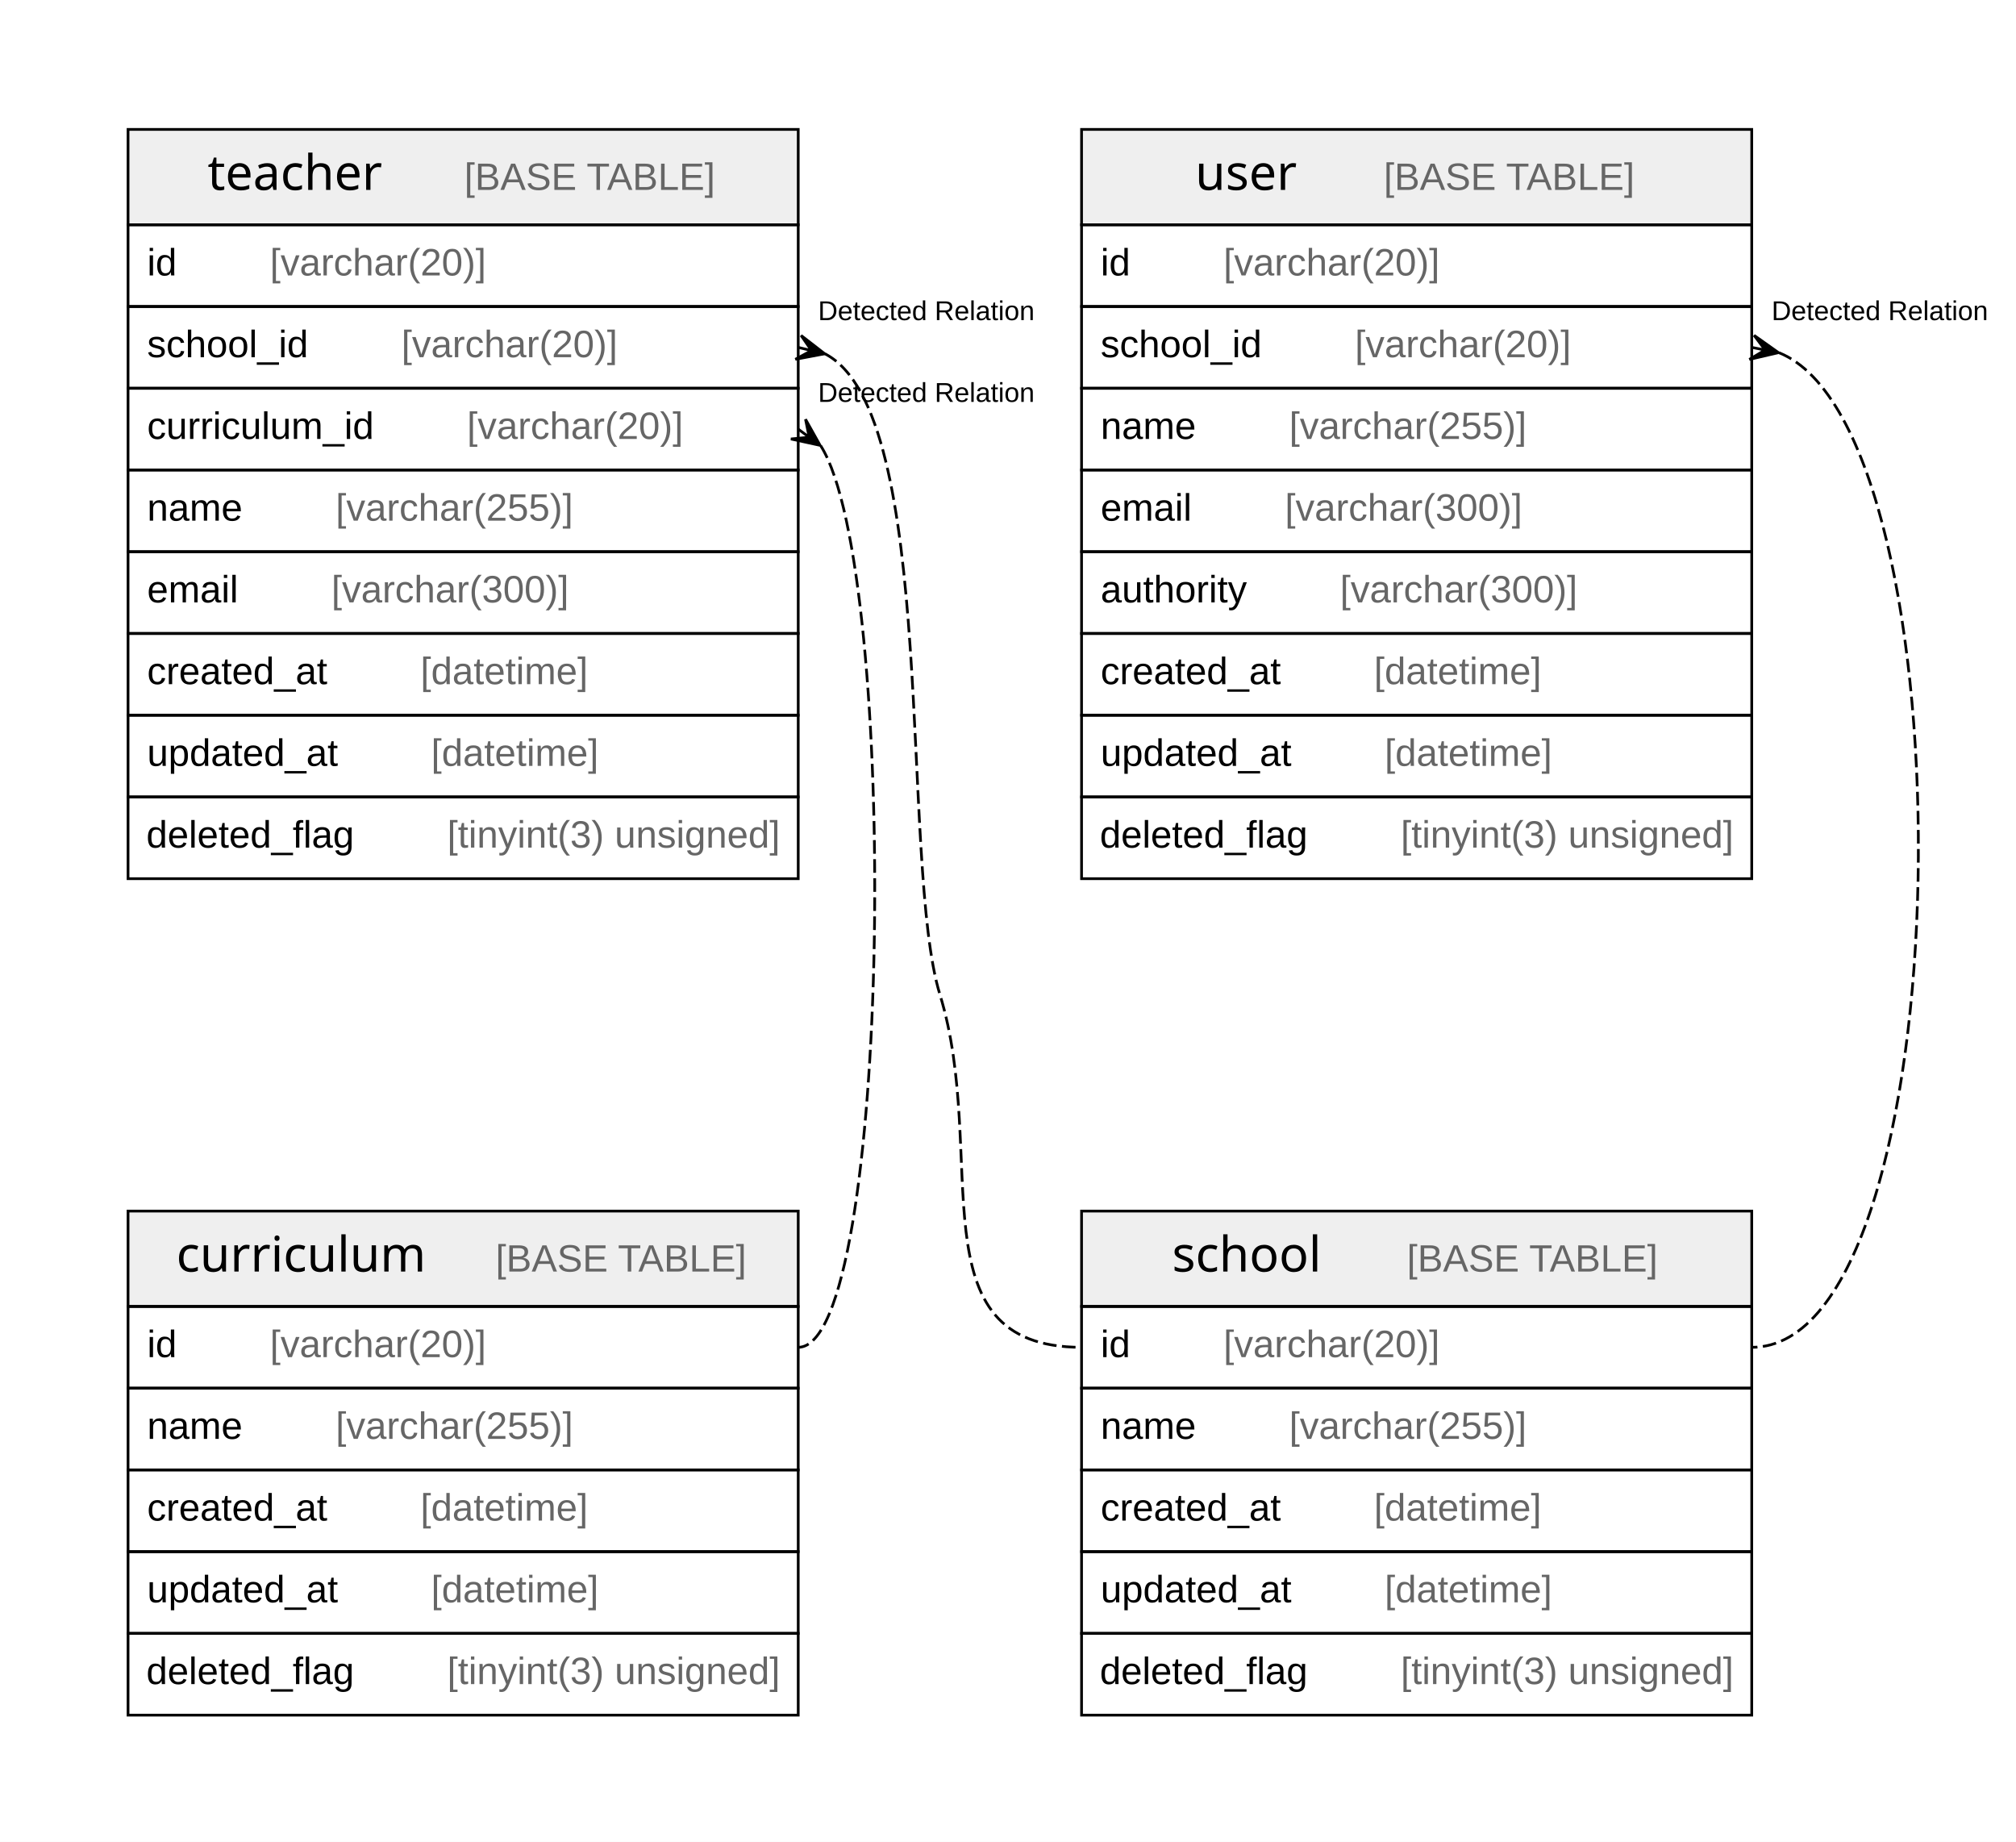
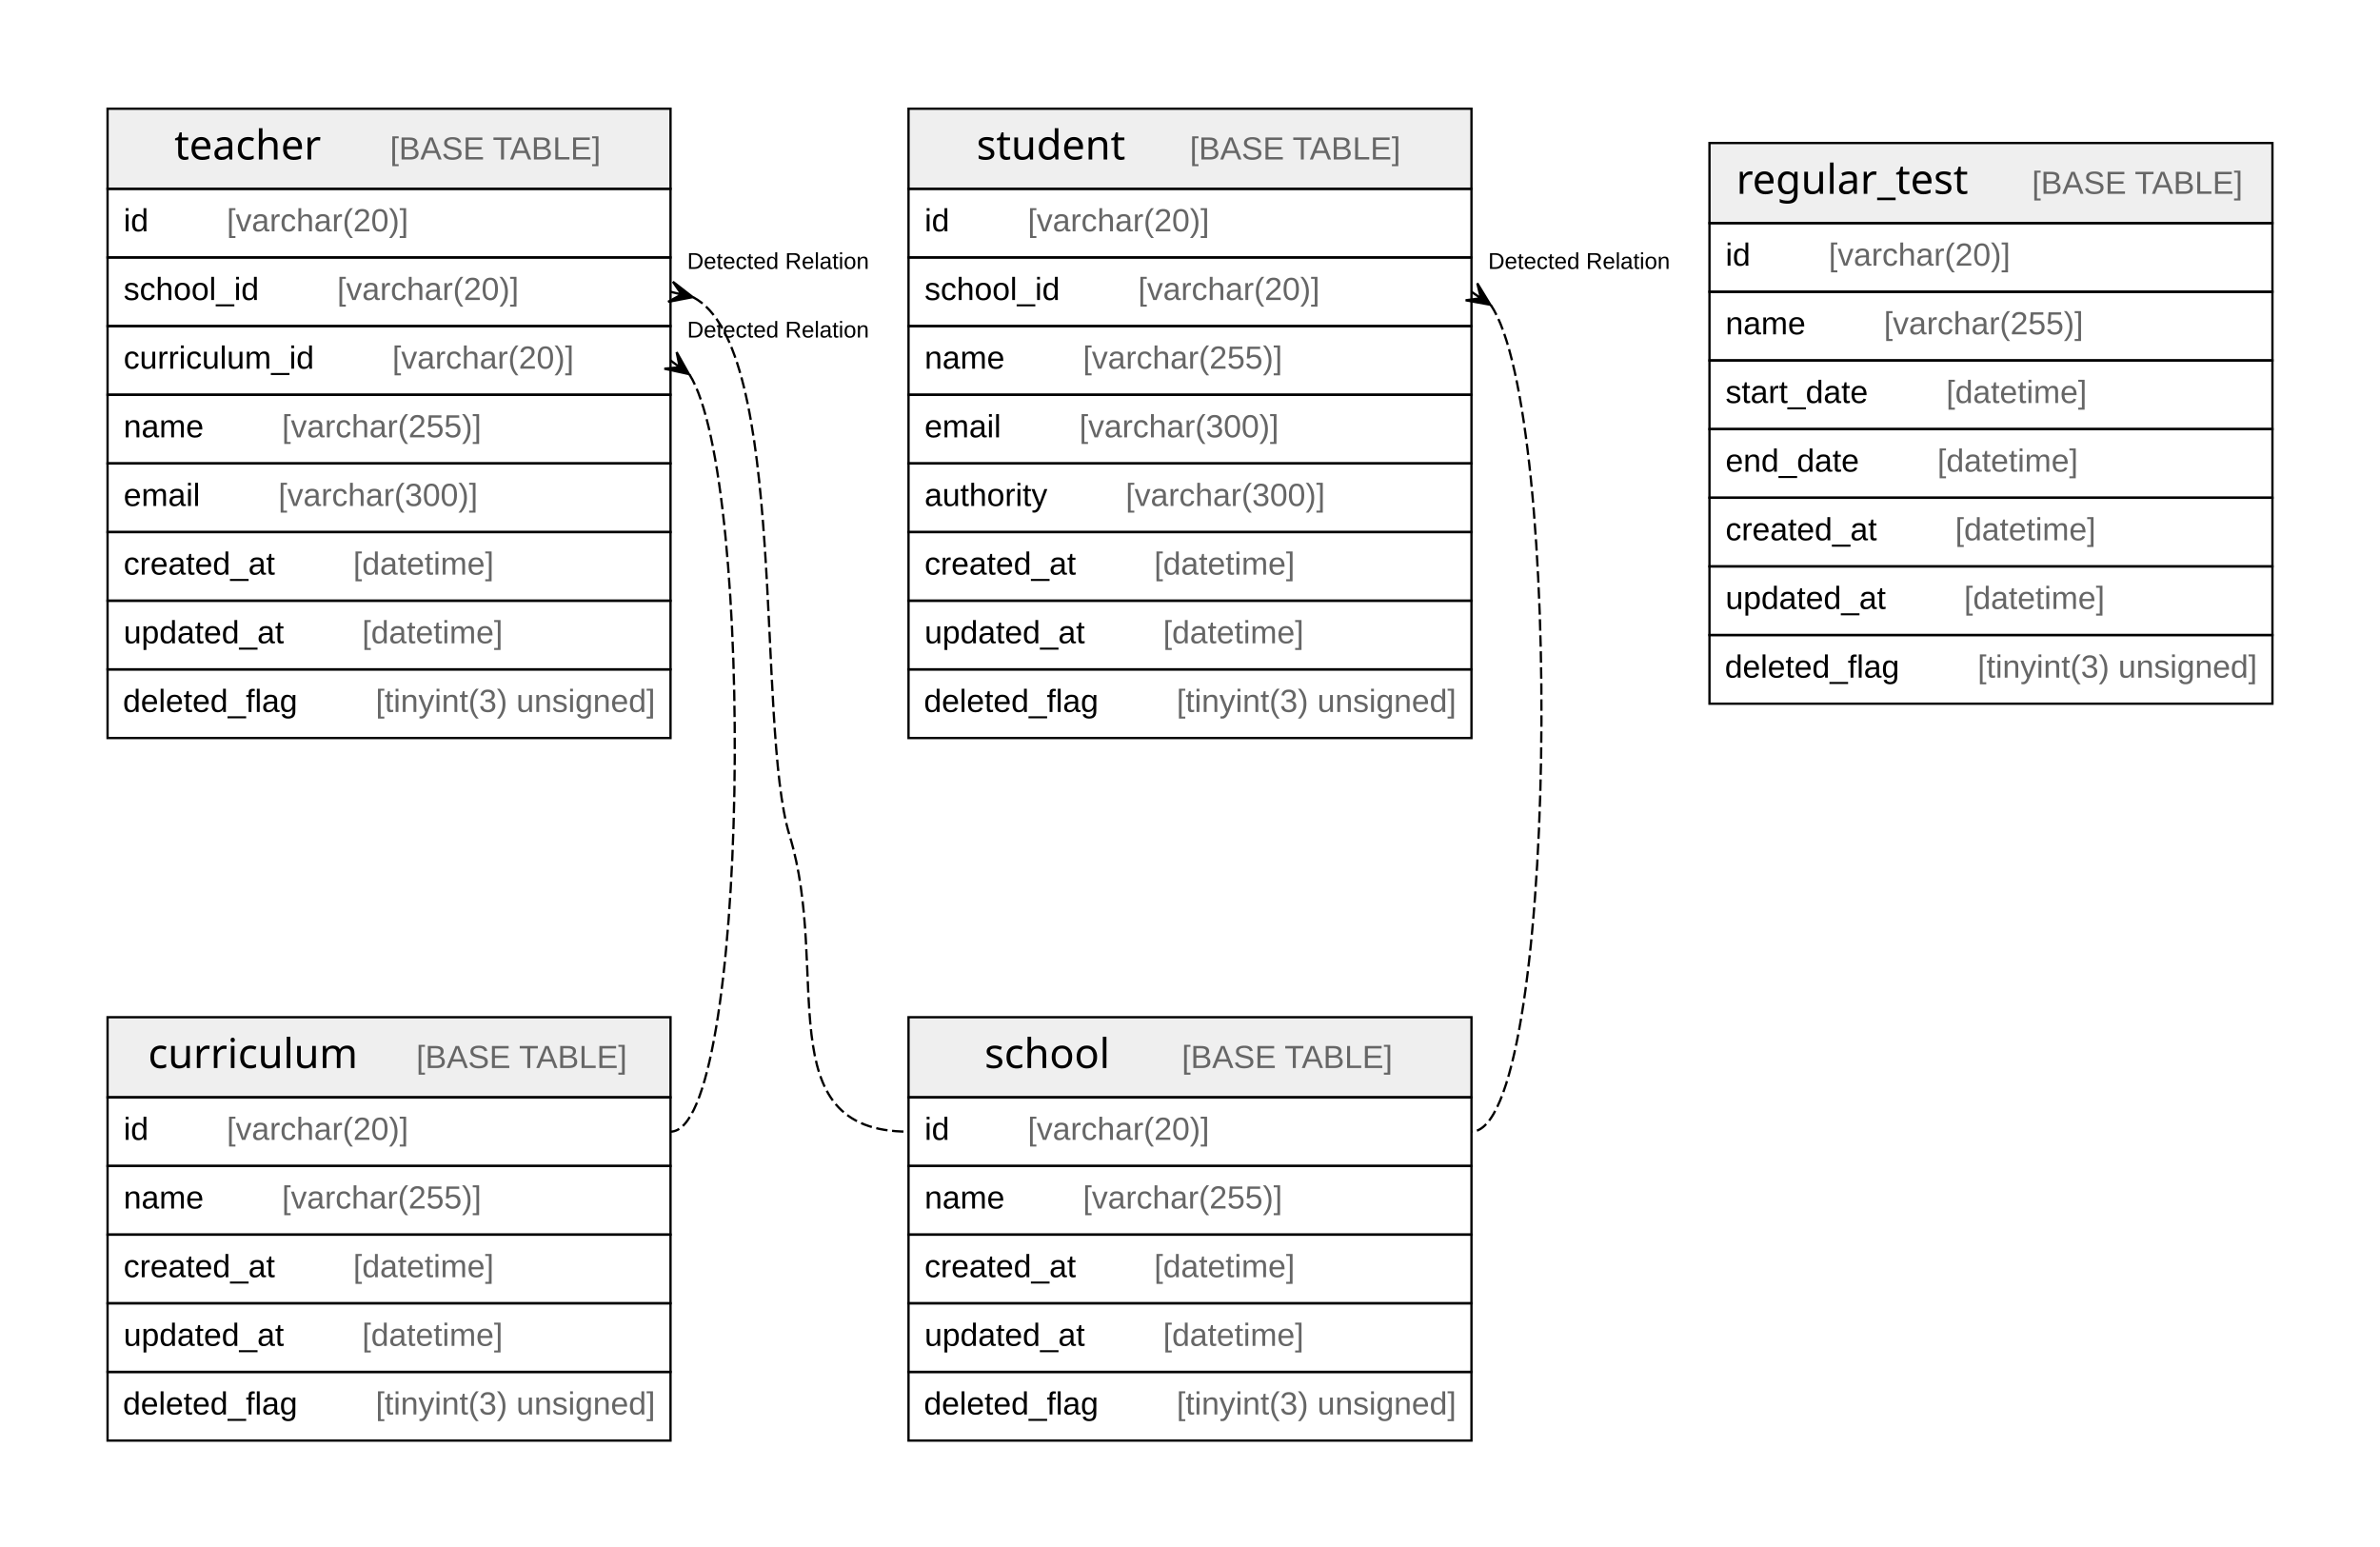
- <svg xmlns="http://www.w3.org/2000/svg" width="740pt" height="676pt" viewBox="0.00 0.00 740.00 676.00">
+ <svg xmlns="http://www.w3.org/2000/svg" width="1040pt" height="676pt" viewBox="0.00 0.00 1040.00 676.00">
  <g id="graph0" class="graph" transform="scale(1 1) rotate(0) translate(4 672)">
-     <polygon fill="#ffffff" stroke="transparent" points="-4,4 -4,-672 736,-672 736,4 -4,4" />
+     <polygon fill="#ffffff" stroke="transparent" points="-4,4 -4,-672 1036,-672 1036,4 -4,4" />
    <g id="node1" class="node">
      <polygon fill="#efefef" stroke="transparent" points="43,-192.5 43,-227.5 289,-227.5 289,-192.5 43,-192.5" />
      <polygon fill="none" stroke="#000000" points="43,-192.5 43,-227.5 289,-227.5 289,-192.5 43,-192.5" />
      <text text-anchor="start" x="60.724" y="-205.3" font-family="Arial Bold" font-size="18.00" fill="#000000">curriculum</text>
      <text text-anchor="start" x="143.708" y="-205.3" font-family="Arial" font-size="14.00" fill="#000000">    </text>
      <text text-anchor="start" x="177.913" y="-205.3" font-family="Arial" font-size="14.00" fill="#666666">[BASE TABLE]</text>
      <polygon fill="none" stroke="#000000" points="43,-162.5 43,-192.5 289,-192.5 289,-162.5 43,-162.5" />
      <text text-anchor="start" x="50" y="-173.9" font-family="Arial" font-size="14.00" fill="#000000">id    </text>
      <text text-anchor="start" x="95.094" y="-173.9" font-family="Arial" font-size="14.00" fill="#666666">[varchar(20)]</text>
      <polygon fill="none" stroke="#000000" points="43,-132.5 43,-162.5 289,-162.5 289,-132.5 43,-132.5" />
      <text text-anchor="start" x="50" y="-143.9" font-family="Arial" font-size="14.00" fill="#000000">name    </text>
      <text text-anchor="start" x="119.213" y="-143.9" font-family="Arial" font-size="14.00" fill="#666666">[varchar(255)]</text>
      <polygon fill="none" stroke="#000000" points="43,-102.5 43,-132.5 289,-132.5 289,-102.5 43,-102.5" />
      <text text-anchor="start" x="50" y="-113.9" font-family="Arial" font-size="14.00" fill="#000000">created_at    </text>
      <text text-anchor="start" x="150.342" y="-113.9" font-family="Arial" font-size="14.00" fill="#666666">[datetime]</text>
      <polygon fill="none" stroke="#000000" points="43,-72.5 43,-102.5 289,-102.5 289,-72.5 43,-72.5" />
      <text text-anchor="start" x="50" y="-83.9" font-family="Arial" font-size="14.00" fill="#000000">updated_at    </text>
      <text text-anchor="start" x="154.247" y="-83.9" font-family="Arial" font-size="14.00" fill="#666666">[datetime]</text>
      <polygon fill="none" stroke="#000000" points="43,-42.5 43,-72.5 289,-72.5 289,-42.5 43,-42.5" />
      <text text-anchor="start" x="49.701" y="-53.9" font-family="Arial" font-size="14.00" fill="#000000">deleted_flag    </text>
      <text text-anchor="start" x="160.161" y="-53.9" font-family="Arial" font-size="14.00" fill="#666666">[tinyint(3) unsigned]</text>
    </g>
    <g id="node2" class="node">
+       <polygon fill="#efefef" stroke="transparent" points="743,-574.5 743,-609.5 989,-609.5 989,-574.5 743,-574.5" />
+       <polygon fill="none" stroke="#000000" points="743,-574.5 743,-609.5 989,-609.5 989,-574.5 743,-574.5" />
+       <text text-anchor="start" x="754.706" y="-587.3" font-family="Arial Bold" font-size="18.00" fill="#000000">regular_test</text>
+       <text text-anchor="start" x="849.726" y="-587.3" font-family="Arial" font-size="14.00" fill="#000000">    </text>
+       <text text-anchor="start" x="883.931" y="-587.3" font-family="Arial" font-size="14.00" fill="#666666">[BASE TABLE]</text>
+       <polygon fill="none" stroke="#000000" points="743,-544.5 743,-574.5 989,-574.5 989,-544.5 743,-544.5" />
+       <text text-anchor="start" x="750" y="-555.9" font-family="Arial" font-size="14.00" fill="#000000">id    </text>
+       <text text-anchor="start" x="795.094" y="-555.9" font-family="Arial" font-size="14.00" fill="#666666">[varchar(20)]</text>
+       <polygon fill="none" stroke="#000000" points="743,-514.5 743,-544.5 989,-544.5 989,-514.5 743,-514.5" />
+       <text text-anchor="start" x="750" y="-525.9" font-family="Arial" font-size="14.00" fill="#000000">name    </text>
+       <text text-anchor="start" x="819.213" y="-525.9" font-family="Arial" font-size="14.00" fill="#666666">[varchar(255)]</text>
+       <polygon fill="none" stroke="#000000" points="743,-484.5 743,-514.5 989,-514.5 989,-484.5 743,-484.5" />
+       <text text-anchor="start" x="750" y="-495.9" font-family="Arial" font-size="14.00" fill="#000000">start_date    </text>
+       <text text-anchor="start" x="846.45" y="-495.9" font-family="Arial" font-size="14.00" fill="#666666">[datetime]</text>
+       <polygon fill="none" stroke="#000000" points="743,-454.5 743,-484.5 989,-484.5 989,-454.5 743,-454.5" />
+       <text text-anchor="start" x="750" y="-465.9" font-family="Arial" font-size="14.00" fill="#000000">end_date    </text>
+       <text text-anchor="start" x="842.574" y="-465.9" font-family="Arial" font-size="14.00" fill="#666666">[datetime]</text>
+       <polygon fill="none" stroke="#000000" points="743,-424.5 743,-454.5 989,-454.5 989,-424.5 743,-424.5" />
+       <text text-anchor="start" x="750" y="-435.9" font-family="Arial" font-size="14.00" fill="#000000">created_at    </text>
+       <text text-anchor="start" x="850.342" y="-435.9" font-family="Arial" font-size="14.00" fill="#666666">[datetime]</text>
+       <polygon fill="none" stroke="#000000" points="743,-394.5 743,-424.5 989,-424.5 989,-394.5 743,-394.5" />
+       <text text-anchor="start" x="750" y="-405.9" font-family="Arial" font-size="14.00" fill="#000000">updated_at    </text>
+       <text text-anchor="start" x="854.247" y="-405.9" font-family="Arial" font-size="14.00" fill="#666666">[datetime]</text>
+       <polygon fill="none" stroke="#000000" points="743,-364.5 743,-394.5 989,-394.5 989,-364.5 743,-364.5" />
+       <text text-anchor="start" x="749.701" y="-375.9" font-family="Arial" font-size="14.00" fill="#000000">deleted_flag    </text>
+       <text text-anchor="start" x="860.161" y="-375.9" font-family="Arial" font-size="14.00" fill="#666666">[tinyint(3) unsigned]</text>
+     </g>
+     <g id="node3" class="node">
      <polygon fill="#efefef" stroke="transparent" points="393,-192.5 393,-227.5 639,-227.5 639,-192.5 393,-192.5" />
      <polygon fill="none" stroke="#000000" points="393,-192.5 393,-227.5 639,-227.5 639,-192.5 393,-192.5" />
      <text text-anchor="start" x="426.21" y="-205.3" font-family="Arial Bold" font-size="18.00" fill="#000000">school</text>
      <text text-anchor="start" x="478.222" y="-205.3" font-family="Arial" font-size="14.00" fill="#000000">    </text>
      <text text-anchor="start" x="512.427" y="-205.3" font-family="Arial" font-size="14.00" fill="#666666">[BASE TABLE]</text>
      <polygon fill="none" stroke="#000000" points="393,-162.5 393,-192.5 639,-192.5 639,-162.5 393,-162.5" />
      <text text-anchor="start" x="400" y="-173.9" font-family="Arial" font-size="14.00" fill="#000000">id    </text>
      <text text-anchor="start" x="445.094" y="-173.9" font-family="Arial" font-size="14.00" fill="#666666">[varchar(20)]</text>
      <polygon fill="none" stroke="#000000" points="393,-132.5 393,-162.5 639,-162.5 639,-132.5 393,-132.5" />
      <text text-anchor="start" x="400" y="-143.9" font-family="Arial" font-size="14.00" fill="#000000">name    </text>
      <text text-anchor="start" x="469.213" y="-143.9" font-family="Arial" font-size="14.00" fill="#666666">[varchar(255)]</text>
      <polygon fill="none" stroke="#000000" points="393,-102.5 393,-132.5 639,-132.5 639,-102.5 393,-102.5" />
      <text text-anchor="start" x="400" y="-113.9" font-family="Arial" font-size="14.00" fill="#000000">created_at    </text>
      <text text-anchor="start" x="500.342" y="-113.9" font-family="Arial" font-size="14.00" fill="#666666">[datetime]</text>
      <polygon fill="none" stroke="#000000" points="393,-72.5 393,-102.5 639,-102.5 639,-72.5 393,-72.5" />
      <text text-anchor="start" x="400" y="-83.9" font-family="Arial" font-size="14.00" fill="#000000">updated_at    </text>
      <text text-anchor="start" x="504.247" y="-83.9" font-family="Arial" font-size="14.00" fill="#666666">[datetime]</text>
      <polygon fill="none" stroke="#000000" points="393,-42.5 393,-72.5 639,-72.5 639,-42.5 393,-42.5" />
      <text text-anchor="start" x="399.701" y="-53.9" font-family="Arial" font-size="14.00" fill="#000000">deleted_flag    </text>
      <text text-anchor="start" x="510.161" y="-53.9" font-family="Arial" font-size="14.00" fill="#666666">[tinyint(3) unsigned]</text>
    </g>
-     <g id="node3" class="node">
+     <g id="node4" class="node">
+       <polygon fill="#efefef" stroke="transparent" points="393,-589.5 393,-624.5 639,-624.5 639,-589.5 393,-589.5" />
+       <polygon fill="none" stroke="#000000" points="393,-589.5 393,-624.5 639,-624.5 639,-589.5 393,-589.5" />
+       <text text-anchor="start" x="422.701" y="-602.3" font-family="Arial Bold" font-size="18.00" fill="#000000">student</text>
+       <text text-anchor="start" x="481.731" y="-602.3" font-family="Arial" font-size="14.00" fill="#000000">    </text>
+       <text text-anchor="start" x="515.935" y="-602.3" font-family="Arial" font-size="14.00" fill="#666666">[BASE TABLE]</text>
+       <polygon fill="none" stroke="#000000" points="393,-559.5 393,-589.5 639,-589.5 639,-559.5 393,-559.5" />
+       <text text-anchor="start" x="400" y="-570.9" font-family="Arial" font-size="14.00" fill="#000000">id    </text>
+       <text text-anchor="start" x="445.094" y="-570.9" font-family="Arial" font-size="14.00" fill="#666666">[varchar(20)]</text>
+       <polygon fill="none" stroke="#000000" points="393,-529.5 393,-559.5 639,-559.5 639,-529.5 393,-529.5" />
+       <text text-anchor="start" x="400" y="-540.9" font-family="Arial" font-size="14.00" fill="#000000">school_id    </text>
+       <text text-anchor="start" x="493.331" y="-540.9" font-family="Arial" font-size="14.00" fill="#666666">[varchar(20)]</text>
+       <polygon fill="none" stroke="#000000" points="393,-499.5 393,-529.5 639,-529.5 639,-499.5 393,-499.5" />
+       <text text-anchor="start" x="400" y="-510.9" font-family="Arial" font-size="14.00" fill="#000000">name    </text>
+       <text text-anchor="start" x="469.213" y="-510.9" font-family="Arial" font-size="14.00" fill="#666666">[varchar(255)]</text>
+       <polygon fill="none" stroke="#000000" points="393,-469.5 393,-499.5 639,-499.5 639,-469.5 393,-469.5" />
+       <text text-anchor="start" x="400" y="-480.9" font-family="Arial" font-size="14.00" fill="#000000">email    </text>
+       <text text-anchor="start" x="467.644" y="-480.9" font-family="Arial" font-size="14.00" fill="#666666">[varchar(300)]</text>
+       <polygon fill="none" stroke="#000000" points="393,-439.5 393,-469.5 639,-469.5 639,-439.5 393,-439.5" />
+       <text text-anchor="start" x="400" y="-450.9" font-family="Arial" font-size="14.00" fill="#000000">authority    </text>
+       <text text-anchor="start" x="487.884" y="-450.9" font-family="Arial" font-size="14.00" fill="#666666">[varchar(300)]</text>
+       <polygon fill="none" stroke="#000000" points="393,-409.5 393,-439.5 639,-439.5 639,-409.5 393,-409.5" />
+       <text text-anchor="start" x="400" y="-420.9" font-family="Arial" font-size="14.00" fill="#000000">created_at    </text>
+       <text text-anchor="start" x="500.342" y="-420.9" font-family="Arial" font-size="14.00" fill="#666666">[datetime]</text>
+       <polygon fill="none" stroke="#000000" points="393,-379.5 393,-409.5 639,-409.5 639,-379.5 393,-379.5" />
+       <text text-anchor="start" x="400" y="-390.9" font-family="Arial" font-size="14.00" fill="#000000">updated_at    </text>
+       <text text-anchor="start" x="504.247" y="-390.9" font-family="Arial" font-size="14.00" fill="#666666">[datetime]</text>
+       <polygon fill="none" stroke="#000000" points="393,-349.5 393,-379.5 639,-379.5 639,-349.5 393,-349.5" />
+       <text text-anchor="start" x="399.701" y="-360.9" font-family="Arial" font-size="14.00" fill="#000000">deleted_flag    </text>
+       <text text-anchor="start" x="510.161" y="-360.9" font-family="Arial" font-size="14.00" fill="#666666">[tinyint(3) unsigned]</text>
+     </g>
+     <g id="edge1" class="edge">
+       <path fill="none" stroke="#000000" stroke-dasharray="5,2" d="M647.406,-538.735C679.553,-492.045 676.751,-177.5 639,-177.5" />
+       <polygon fill="#000000" stroke="#000000" points="647.247,-538.844 636.455,-540.789 643.124,-541.672 639,-544.5 639,-544.5 639,-544.5 643.124,-541.672 641.545,-548.211 647.247,-538.844 647.247,-538.844" />
+       <text text-anchor="start" x="646.268" y="-554.5" font-family="Arial" font-size="10.00" fill="#000000">Detected Relation</text>
+     </g>
+     <g id="node5" class="node">
      <polygon fill="#efefef" stroke="transparent" points="43,-589.5 43,-624.5 289,-624.5 289,-589.5 43,-589.5" />
      <polygon fill="none" stroke="#000000" points="43,-589.5 43,-624.5 289,-624.5 289,-589.5 43,-589.5" />
      <text text-anchor="start" x="72.206" y="-602.3" font-family="Arial Bold" font-size="18.00" fill="#000000">teacher</text>
      <text text-anchor="start" x="132.226" y="-602.3" font-family="Arial" font-size="14.00" fill="#000000">    </text>
      <text text-anchor="start" x="166.43" y="-602.3" font-family="Arial" font-size="14.00" fill="#666666">[BASE TABLE]</text>
      <polygon fill="none" stroke="#000000" points="43,-559.5 43,-589.5 289,-589.5 289,-559.5 43,-559.5" />
      <text text-anchor="start" x="50" y="-570.9" font-family="Arial" font-size="14.00" fill="#000000">id    </text>
      <text text-anchor="start" x="95.094" y="-570.9" font-family="Arial" font-size="14.00" fill="#666666">[varchar(20)]</text>
      <polygon fill="none" stroke="#000000" points="43,-529.5 43,-559.5 289,-559.5 289,-529.5 43,-529.5" />
      <text text-anchor="start" x="50" y="-540.9" font-family="Arial" font-size="14.00" fill="#000000">school_id    </text>
      <text text-anchor="start" x="143.331" y="-540.9" font-family="Arial" font-size="14.00" fill="#666666">[varchar(20)]</text>
      <polygon fill="none" stroke="#000000" points="43,-499.5 43,-529.5 289,-529.5 289,-499.5 43,-499.5" />
      <text text-anchor="start" x="50" y="-510.9" font-family="Arial" font-size="14.00" fill="#000000">curriculum_id    </text>
      <text text-anchor="start" x="167.419" y="-510.9" font-family="Arial" font-size="14.00" fill="#666666">[varchar(20)]</text>
      <polygon fill="none" stroke="#000000" points="43,-469.5 43,-499.5 289,-499.5 289,-469.5 43,-469.5" />
      <text text-anchor="start" x="50" y="-480.9" font-family="Arial" font-size="14.00" fill="#000000">name    </text>
      <text text-anchor="start" x="119.213" y="-480.9" font-family="Arial" font-size="14.00" fill="#666666">[varchar(255)]</text>
      <polygon fill="none" stroke="#000000" points="43,-439.5 43,-469.5 289,-469.5 289,-439.5 43,-439.5" />
      <text text-anchor="start" x="50" y="-450.9" font-family="Arial" font-size="14.00" fill="#000000">email    </text>
      <text text-anchor="start" x="117.644" y="-450.9" font-family="Arial" font-size="14.00" fill="#666666">[varchar(300)]</text>
      <polygon fill="none" stroke="#000000" points="43,-409.5 43,-439.5 289,-439.5 289,-409.5 43,-409.5" />
      <text text-anchor="start" x="50" y="-420.9" font-family="Arial" font-size="14.00" fill="#000000">created_at    </text>
      <text text-anchor="start" x="150.342" y="-420.9" font-family="Arial" font-size="14.00" fill="#666666">[datetime]</text>
      <polygon fill="none" stroke="#000000" points="43,-379.5 43,-409.5 289,-409.5 289,-379.5 43,-379.5" />
      <text text-anchor="start" x="50" y="-390.9" font-family="Arial" font-size="14.00" fill="#000000">updated_at    </text>
      <text text-anchor="start" x="154.247" y="-390.9" font-family="Arial" font-size="14.00" fill="#666666">[datetime]</text>
      <polygon fill="none" stroke="#000000" points="43,-349.5 43,-379.5 289,-379.5 289,-349.5 43,-349.5" />
      <text text-anchor="start" x="49.701" y="-360.9" font-family="Arial" font-size="14.00" fill="#000000">deleted_flag    </text>
      <text text-anchor="start" x="160.161" y="-360.9" font-family="Arial" font-size="14.00" fill="#666666">[tinyint(3) unsigned]</text>
    </g>
-     <g id="edge2" class="edge">
+     <g id="edge3" class="edge">
      <path fill="none" stroke="#000000" stroke-dasharray="5,2" d="M297.275,-508.363C326.204,-462.688 323.446,-177.5 289,-177.5" />
      <polygon fill="#000000" stroke="#000000" points="297.032,-508.543 286.319,-510.885 293.016,-511.522 289,-514.5 289,-514.5 289,-514.5 293.016,-511.522 291.681,-518.115 297.032,-508.543 297.032,-508.543" />
      <text text-anchor="start" x="296.268" y="-524.5" font-family="Arial" font-size="10.00" fill="#000000">Detected Relation</text>
    </g>
-     <g id="edge1" class="edge">
+     <g id="edge2" class="edge">
      <path fill="none" stroke="#000000" stroke-dasharray="5,2" d="M298.842,-542.135C340.796,-520.407 326.157,-355.207 341,-307 359.251,-247.724 330.978,-177.5 393,-177.5" />
      <polygon fill="#000000" stroke="#000000" points="298.723,-542.163 287.949,-540.125 293.862,-543.332 289,-544.5 289,-544.5 289,-544.5 293.862,-543.332 290.051,-548.875 298.723,-542.163 298.723,-542.163" />
      <text text-anchor="start" x="296.268" y="-554.5" font-family="Arial" font-size="10.00" fill="#000000">Detected Relation</text>
    </g>
-     <g id="node4" class="node">
-       <polygon fill="#efefef" stroke="transparent" points="393,-589.5 393,-624.5 639,-624.5 639,-589.5 393,-589.5" />
-       <polygon fill="none" stroke="#000000" points="393,-589.5 393,-624.5 639,-624.5 639,-589.5 393,-589.5" />
-       <text text-anchor="start" x="434.714" y="-602.3" font-family="Arial Bold" font-size="18.00" fill="#000000">user</text>
-       <text text-anchor="start" x="469.718" y="-602.3" font-family="Arial" font-size="14.00" fill="#000000">    </text>
-       <text text-anchor="start" x="503.923" y="-602.3" font-family="Arial" font-size="14.00" fill="#666666">[BASE TABLE]</text>
-       <polygon fill="none" stroke="#000000" points="393,-559.5 393,-589.5 639,-589.5 639,-559.5 393,-559.5" />
-       <text text-anchor="start" x="400" y="-570.9" font-family="Arial" font-size="14.00" fill="#000000">id    </text>
-       <text text-anchor="start" x="445.094" y="-570.9" font-family="Arial" font-size="14.00" fill="#666666">[varchar(20)]</text>
-       <polygon fill="none" stroke="#000000" points="393,-529.5 393,-559.5 639,-559.5 639,-529.5 393,-529.5" />
-       <text text-anchor="start" x="400" y="-540.9" font-family="Arial" font-size="14.00" fill="#000000">school_id    </text>
-       <text text-anchor="start" x="493.331" y="-540.9" font-family="Arial" font-size="14.00" fill="#666666">[varchar(20)]</text>
-       <polygon fill="none" stroke="#000000" points="393,-499.5 393,-529.5 639,-529.5 639,-499.5 393,-499.5" />
-       <text text-anchor="start" x="400" y="-510.9" font-family="Arial" font-size="14.00" fill="#000000">name    </text>
-       <text text-anchor="start" x="469.213" y="-510.9" font-family="Arial" font-size="14.00" fill="#666666">[varchar(255)]</text>
-       <polygon fill="none" stroke="#000000" points="393,-469.5 393,-499.5 639,-499.5 639,-469.5 393,-469.5" />
-       <text text-anchor="start" x="400" y="-480.9" font-family="Arial" font-size="14.00" fill="#000000">email    </text>
-       <text text-anchor="start" x="467.644" y="-480.9" font-family="Arial" font-size="14.00" fill="#666666">[varchar(300)]</text>
-       <polygon fill="none" stroke="#000000" points="393,-439.5 393,-469.5 639,-469.5 639,-439.5 393,-439.5" />
-       <text text-anchor="start" x="400" y="-450.9" font-family="Arial" font-size="14.00" fill="#000000">authority    </text>
-       <text text-anchor="start" x="487.884" y="-450.9" font-family="Arial" font-size="14.00" fill="#666666">[varchar(300)]</text>
-       <polygon fill="none" stroke="#000000" points="393,-409.5 393,-439.5 639,-439.5 639,-409.5 393,-409.5" />
-       <text text-anchor="start" x="400" y="-420.9" font-family="Arial" font-size="14.00" fill="#000000">created_at    </text>
-       <text text-anchor="start" x="500.342" y="-420.9" font-family="Arial" font-size="14.00" fill="#666666">[datetime]</text>
-       <polygon fill="none" stroke="#000000" points="393,-379.5 393,-409.5 639,-409.5 639,-379.5 393,-379.5" />
-       <text text-anchor="start" x="400" y="-390.9" font-family="Arial" font-size="14.00" fill="#000000">updated_at    </text>
-       <text text-anchor="start" x="504.247" y="-390.9" font-family="Arial" font-size="14.00" fill="#666666">[datetime]</text>
-       <polygon fill="none" stroke="#000000" points="393,-349.5 393,-379.5 639,-379.5 639,-349.5 393,-349.5" />
-       <text text-anchor="start" x="399.701" y="-360.9" font-family="Arial" font-size="14.00" fill="#000000">deleted_flag    </text>
-       <text text-anchor="start" x="510.161" y="-360.9" font-family="Arial" font-size="14.00" fill="#666666">[tinyint(3) unsigned]</text>
-     </g>
-     <g id="edge3" class="edge">
-       <path fill="none" stroke="#000000" stroke-dasharray="5,2" d="M649.061,-542.525C720.405,-513.639 717.051,-177.5 639,-177.5" />
-       <polygon fill="#000000" stroke="#000000" points="648.813,-542.574 638.133,-540.084 643.906,-543.537 639,-544.5 639,-544.5 639,-544.5 643.906,-543.537 639.867,-548.916 648.813,-542.574 648.813,-542.574" />
-       <text text-anchor="start" x="646.268" y="-554.5" font-family="Arial" font-size="10.00" fill="#000000">Detected Relation</text>
-     </g>
  </g>
</svg>
